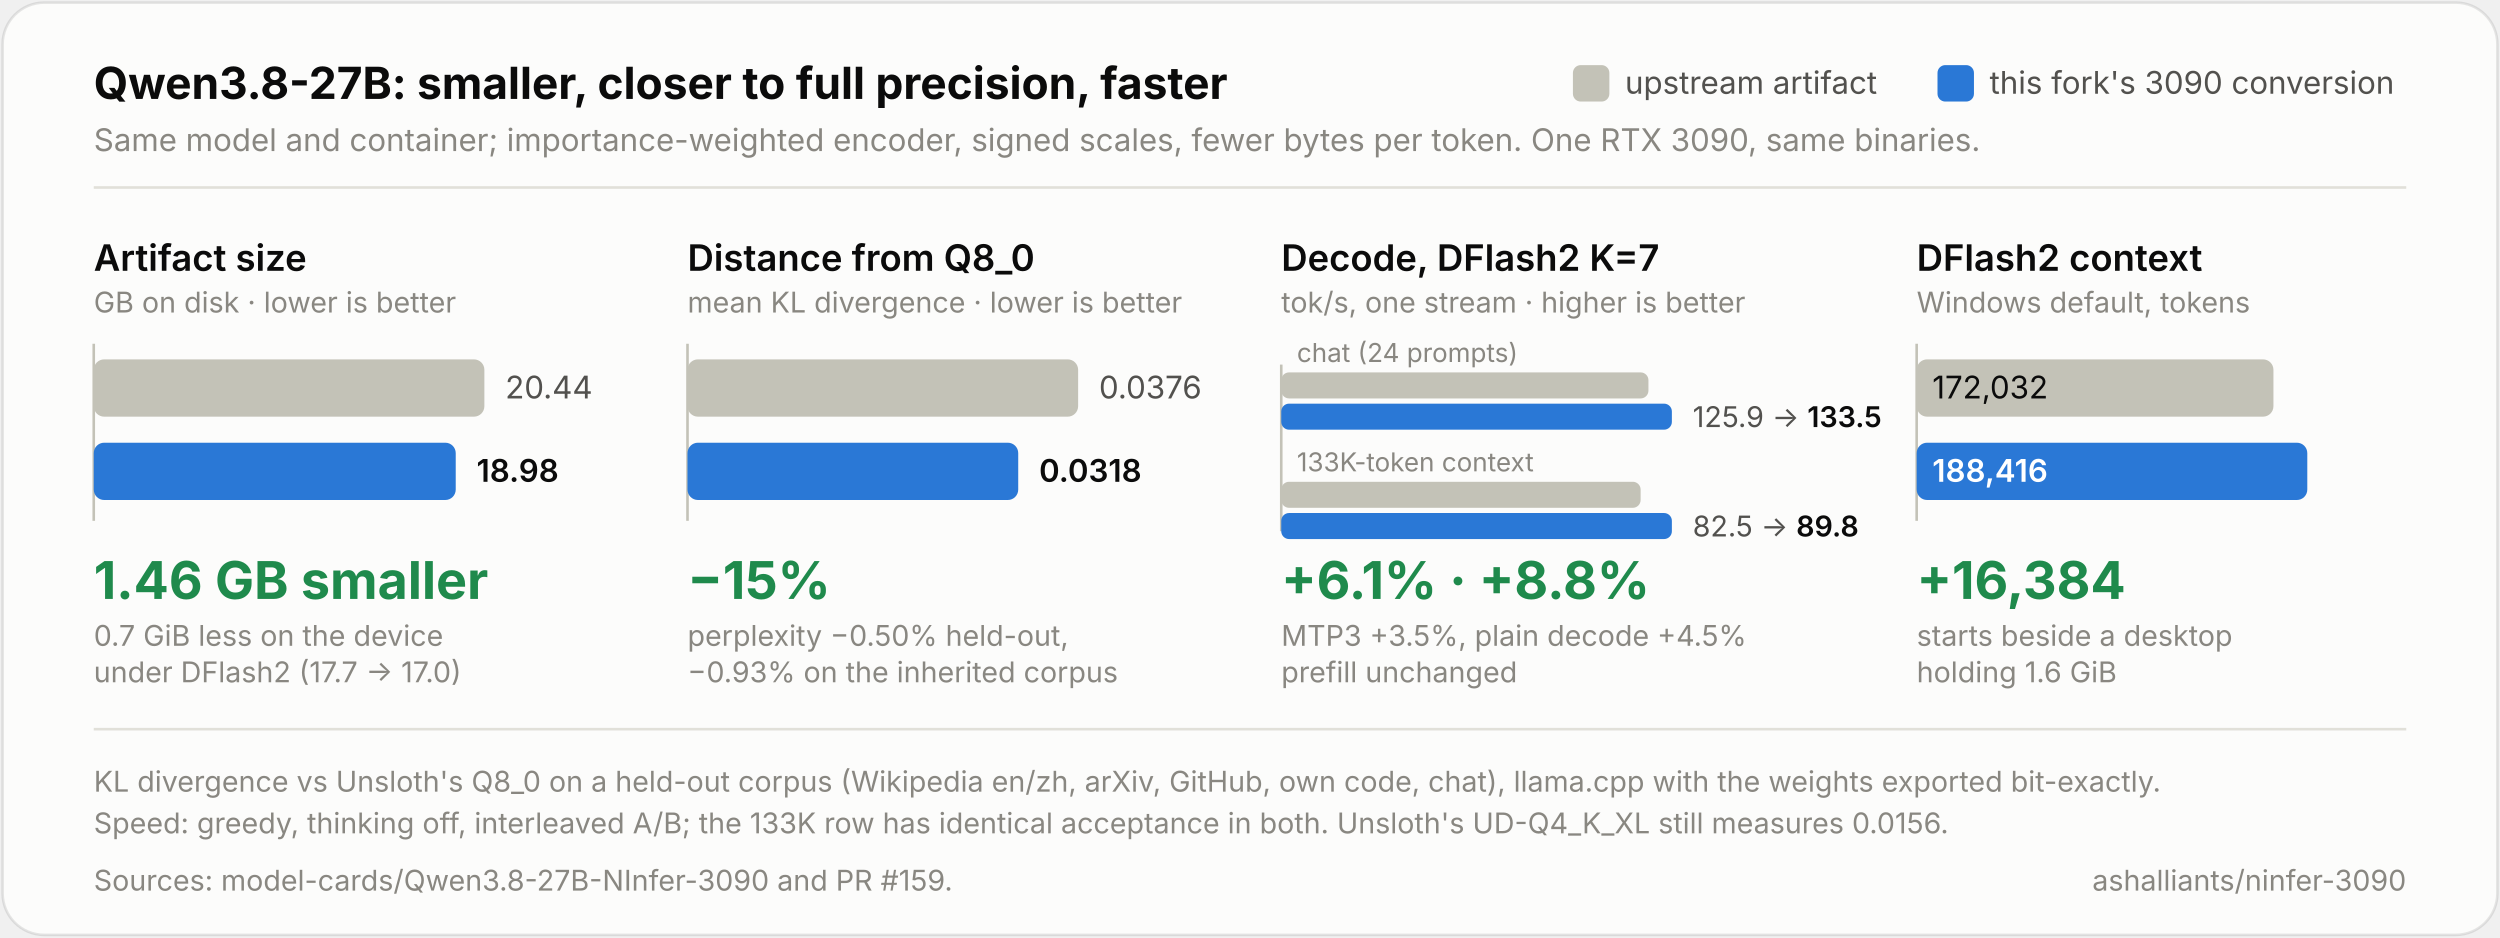
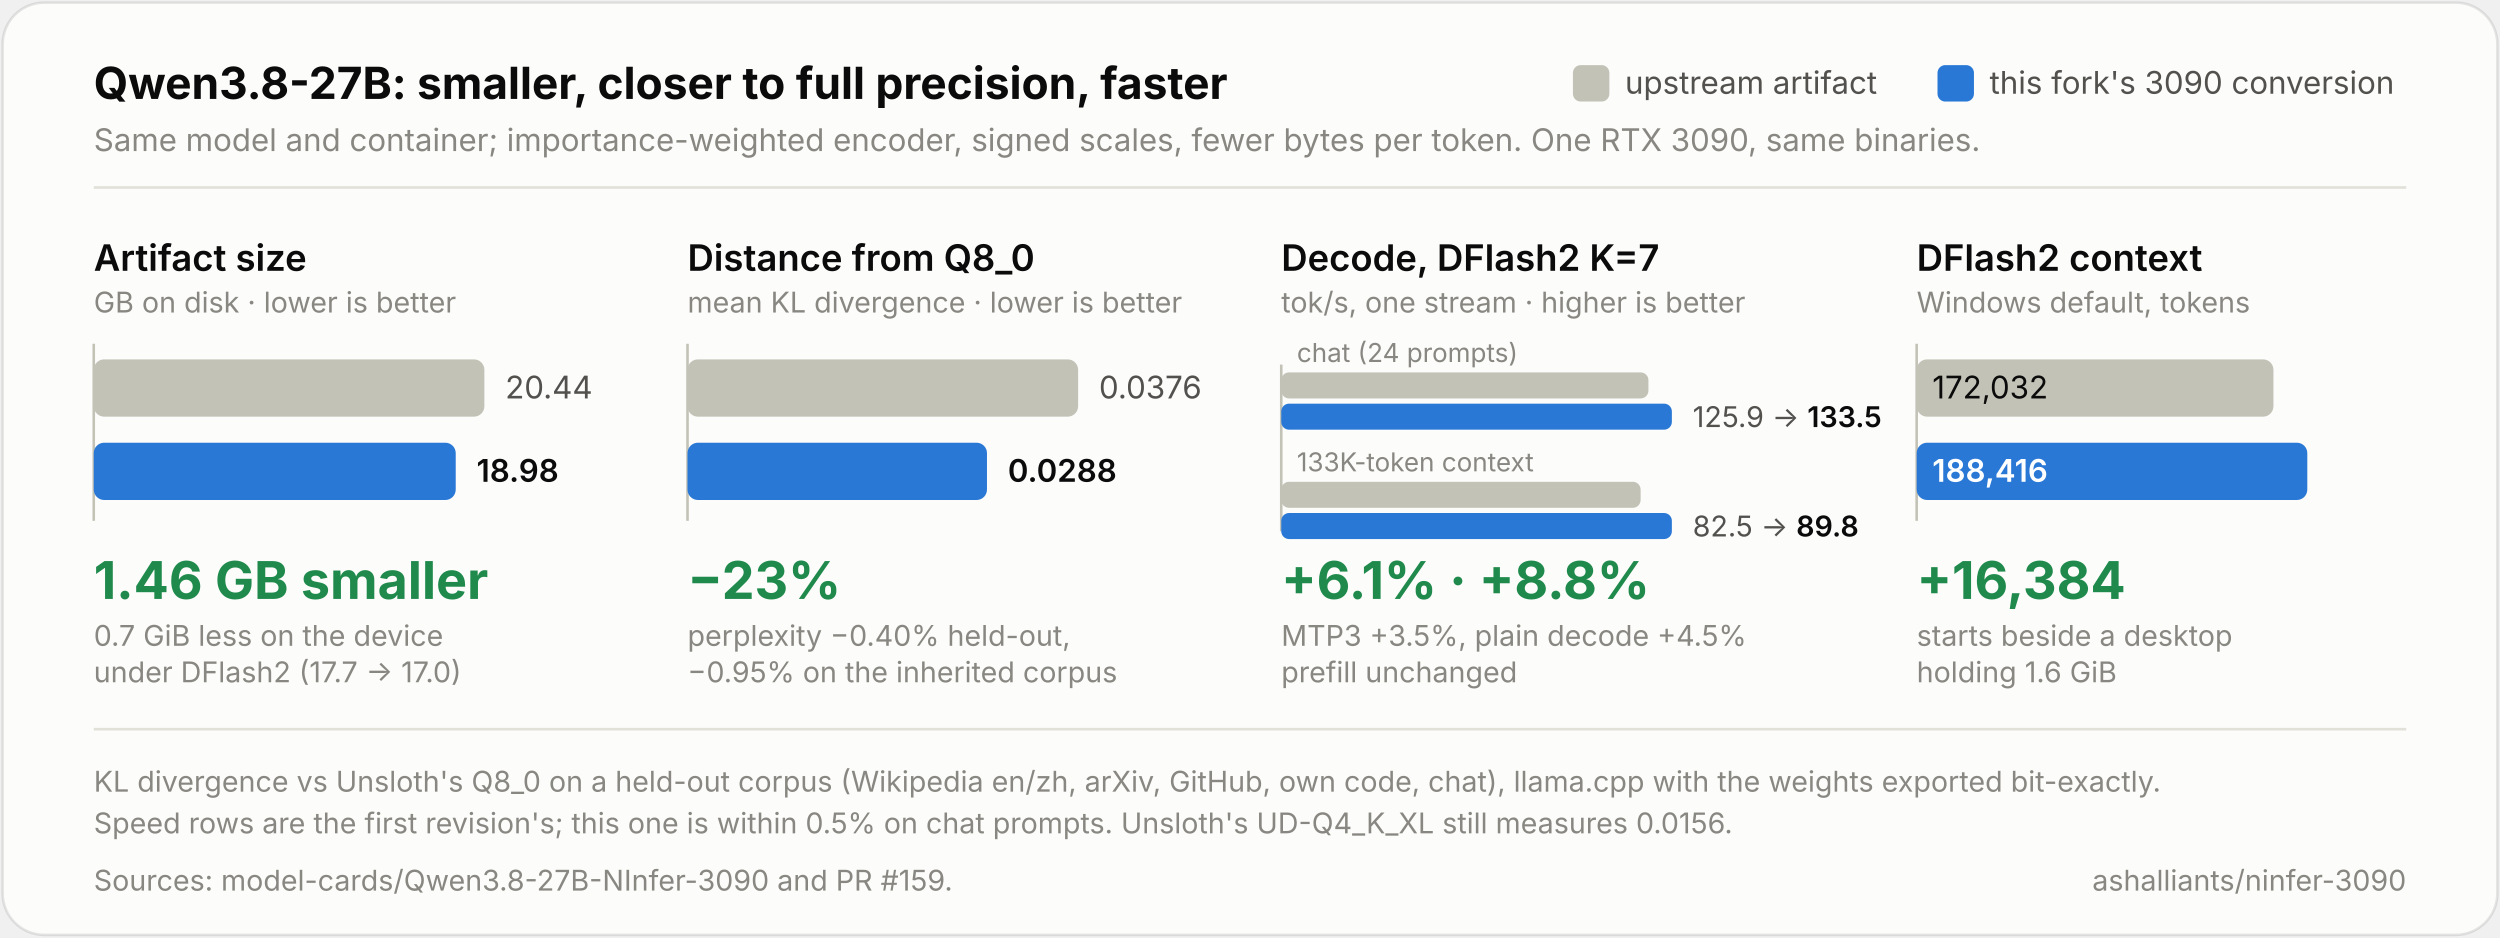
- <svg xmlns="http://www.w3.org/2000/svg" viewBox="0 0 960 360" width="960" height="360" role="img" aria-label="Qwen3.8-27B, upstream artifact against this fork’s: file 20.44 to 18.98 GB, 1.46 GB smaller; KL divergence 0.0376 to 0.0318; held-out perplexity 4.340 to 4.318; DFlash2 decode 125.9 to 133.5 tok/s on chat and 82.5 to 89.8 tok/s at 133K context; Windows DFlash2 context 172,032 to 188,416 tokens">
+ <svg xmlns="http://www.w3.org/2000/svg" viewBox="0 0 960 360" width="960" height="360" role="img" aria-label="Qwen3.8-27B, upstream artifact against this fork’s: file 20.44 to 18.98 GB, 1.46 GB smaller; KL divergence 0.0376 to 0.0288; held-out perplexity 4.340 to 4.322; DFlash2 decode 125.9 to 133.5 tok/s on chat and 82.5 to 89.8 tok/s at 133K context; Windows DFlash2 context 172,032 to 188,416 tokens">
  <style>
    .nb-surface  { fill: #fcfcfb; }
    .nb-border   { stroke: rgba(11,11,11,0.10); }
    .nb-primary  { fill: #0b0b0b; }
    .nb-secondary{ fill: #52514e; }
    .nb-muted    { fill: #898781; }
    .nb-hair     { stroke: #e1e0d9; }
    .nb-baseline { stroke: #c3c2b7; }
    .nb-old      { fill: #c3c2b7; }
    .nb-new      { fill: #2a78d6; }
    .nb-good     { fill: #1f8a4c; }
    text { font-family: system-ui, -apple-system, "Segoe UI", sans-serif; }
    @media (prefers-color-scheme: dark) {
      .nb-surface  { fill: #1a1a19; }
      .nb-border   { stroke: rgba(255,255,255,0.10); }
      .nb-primary  { fill: #ffffff; }
      .nb-secondary{ fill: #c3c2b7; }
      .nb-muted    { fill: #898781; }
      .nb-hair     { stroke: #2c2c2a; }
      .nb-baseline { stroke: #383835; }
      .nb-old      { fill: #4a4a46; }
      .nb-new      { fill: #3987e5; }
      .nb-good     { fill: #4cc27f; }
    }
  </style>
  <rect x="1" y="1" width="958" height="358" rx="16" class="nb-surface nb-border" stroke-width="1" />
  <text x="36" y="38" font-size="17" font-weight="650" class="nb-primary">Qwen3.8-27B: smaller, closer to full precision, faster</text>
  <rect x="604" y="25" width="14" height="14" rx="3" class="nb-old" />
  <text x="624" y="36" font-size="12" class="nb-secondary">upstream artifact</text>
  <rect x="744" y="25" width="14" height="14" rx="3" class="nb-new" />
  <text x="764" y="36" font-size="12" class="nb-secondary">this fork's 3090 conversion</text>
  <text x="36" y="58" font-size="12" class="nb-muted">Same model and container; importance-weighted encoder, signed scales, fewer bytes per token. One RTX 3090, same binaries.</text>
  <line x1="36" y1="72" x2="924" y2="72" class="nb-hair" stroke-width="1" />
  <g>
    <text x="36" y="104" font-size="14" font-weight="600" class="nb-primary">Artifact size</text>
    <text x="36" y="120" font-size="11" class="nb-muted">GB on disk · lower is better</text>
    <line x1="36" y1="132" x2="36" y2="200" class="nb-baseline" stroke-width="1" />
    <rect x="36" y="138" width="150" height="22" rx="4" class="nb-old" />
    <text x="194" y="153" font-size="12" class="nb-secondary">20.44</text>
    <rect x="36" y="170" width="139" height="22" rx="4" class="nb-new" />
    <text x="183" y="185" font-size="12" font-weight="600" class="nb-primary">18.98</text>
    <text x="36" y="230" font-size="20" font-weight="700" class="nb-good">1.46 GB smaller</text>
    <text x="36" y="248" font-size="11" class="nb-muted">0.7 GiB less on the device</text>
    <text x="36" y="262" font-size="11" class="nb-muted">under DFlash2 (17.7 → 17.0)</text>
  </g>
  <g>
    <text x="264" y="104" font-size="14" font-weight="600" class="nb-primary">Distance from Q8_0</text>
    <text x="264" y="120" font-size="11" class="nb-muted">mean KL divergence · lower is better</text>
    <line x1="264" y1="132" x2="264" y2="200" class="nb-baseline" stroke-width="1" />
    <rect x="264" y="138" width="150" height="22" rx="4" class="nb-old" />
    <text x="422" y="153" font-size="12" class="nb-secondary">0.0376</text>
-     <rect x="264" y="170" width="127" height="22" rx="4" class="nb-new" />
-     <text x="399" y="185" font-size="12" font-weight="600" class="nb-primary">0.0318</text>
-     <text x="264" y="230" font-size="20" font-weight="700" class="nb-good">−15%</text>
-     <text x="264" y="248" font-size="11" class="nb-muted">perplexity −0.50% held-out,</text>
-     <text x="264" y="262" font-size="11" class="nb-muted">−0.93% on the inherited corpus</text>
+     <rect x="264" y="170" width="115" height="22" rx="4" class="nb-new" />
+     <text x="387" y="185" font-size="12" font-weight="600" class="nb-primary">0.0288</text>
+     <text x="264" y="230" font-size="20" font-weight="700" class="nb-good">−23%</text>
+     <text x="264" y="248" font-size="11" class="nb-muted">perplexity −0.40% held-out,</text>
+     <text x="264" y="262" font-size="11" class="nb-muted">−0.95% on the inherited corpus</text>
  </g>
  <g>
    <text x="492" y="104" font-size="14" font-weight="600" class="nb-primary">Decode, DFlash2 K=7</text>
    <text x="492" y="120" font-size="11" class="nb-muted">tok/s, one stream · higher is better</text>
    <line x1="492" y1="140" x2="492" y2="204" class="nb-baseline" stroke-width="1" />
    <text x="498" y="139" font-size="10" class="nb-muted">chat (24 prompts)</text>
    <rect x="492" y="143" width="141" height="10" rx="3" class="nb-old" />
    <rect x="492" y="155" width="150" height="10" rx="3" class="nb-new" />
    <text x="650" y="164" font-size="11" class="nb-secondary">125.9 → <tspan font-weight="600" class="nb-primary">133.5</tspan>
    </text>
    <text x="498" y="181" font-size="10" class="nb-muted">133K-token context</text>
    <rect x="492" y="185" width="138" height="10" rx="3" class="nb-old" />
    <rect x="492" y="197" width="150" height="10" rx="3" class="nb-new" />
    <text x="650" y="206" font-size="11" class="nb-secondary">82.5 → <tspan font-weight="600" class="nb-primary">89.8</tspan>
    </text>
    <text x="492" y="230" font-size="20" font-weight="700" class="nb-good">+6.1% · +8.8%</text>
    <text x="492" y="248" font-size="11" class="nb-muted">MTP3 +3.5%, plain decode +4.5%</text>
    <text x="492" y="262" font-size="11" class="nb-muted">prefill unchanged</text>
  </g>
  <g>
    <text x="736" y="104" font-size="14" font-weight="600" class="nb-primary">DFlash2 context</text>
    <text x="736" y="120" font-size="11" class="nb-muted">Windows default, tokens</text>
    <line x1="736" y1="132" x2="736" y2="200" class="nb-baseline" stroke-width="1" />
    <rect x="736" y="138" width="137" height="22" rx="4" class="nb-old" />
    <text x="736" y="153" font-size="12" dx="6" class="nb-primary">172,032</text>
    <rect x="736" y="170" width="150" height="22" rx="4" class="nb-new" />
    <text x="736" y="185" font-size="12" dx="6" font-weight="600" fill="#ffffff">188,416</text>
    <text x="736" y="230" font-size="20" font-weight="700" class="nb-good">+16,384</text>
    <text x="736" y="248" font-size="11" class="nb-muted">starts beside a desktop</text>
    <text x="736" y="262" font-size="11" class="nb-muted">holding 1.6 GiB</text>
  </g>
  <line x1="36" y1="280" x2="924" y2="280" class="nb-hair" stroke-width="1" />
  <text x="36" y="304" font-size="11" class="nb-muted">KL divergence vs Unsloth's Q8_0 on a held-out corpus (Wikipedia en/zh, arXiv, GitHub, own code, chat), llama.cpp with the weights exported bit-exactly.</text>
-   <text x="36" y="320" font-size="11" class="nb-muted">Speed: greedy, thinking off, interleaved A/B; the 133K row has identical acceptance in both. Unsloth's UD-Q4_K_XL still measures 0.0156.</text>
+   <text x="36" y="320" font-size="11" class="nb-muted">Speed rows are the first revision's; this one is within 0.5% on chat prompts. Unsloth's UD-Q4_K_XL still measures 0.0156.</text>
  <text x="36" y="342" font-size="11" class="nb-muted">Sources: model-cards/Qwen3.8-27B-NInfer-3090 and PR #159.</text>
  <text x="924" y="342" font-size="11" text-anchor="end" class="nb-muted">ashalliants/ninfer-3090</text>
</svg>
